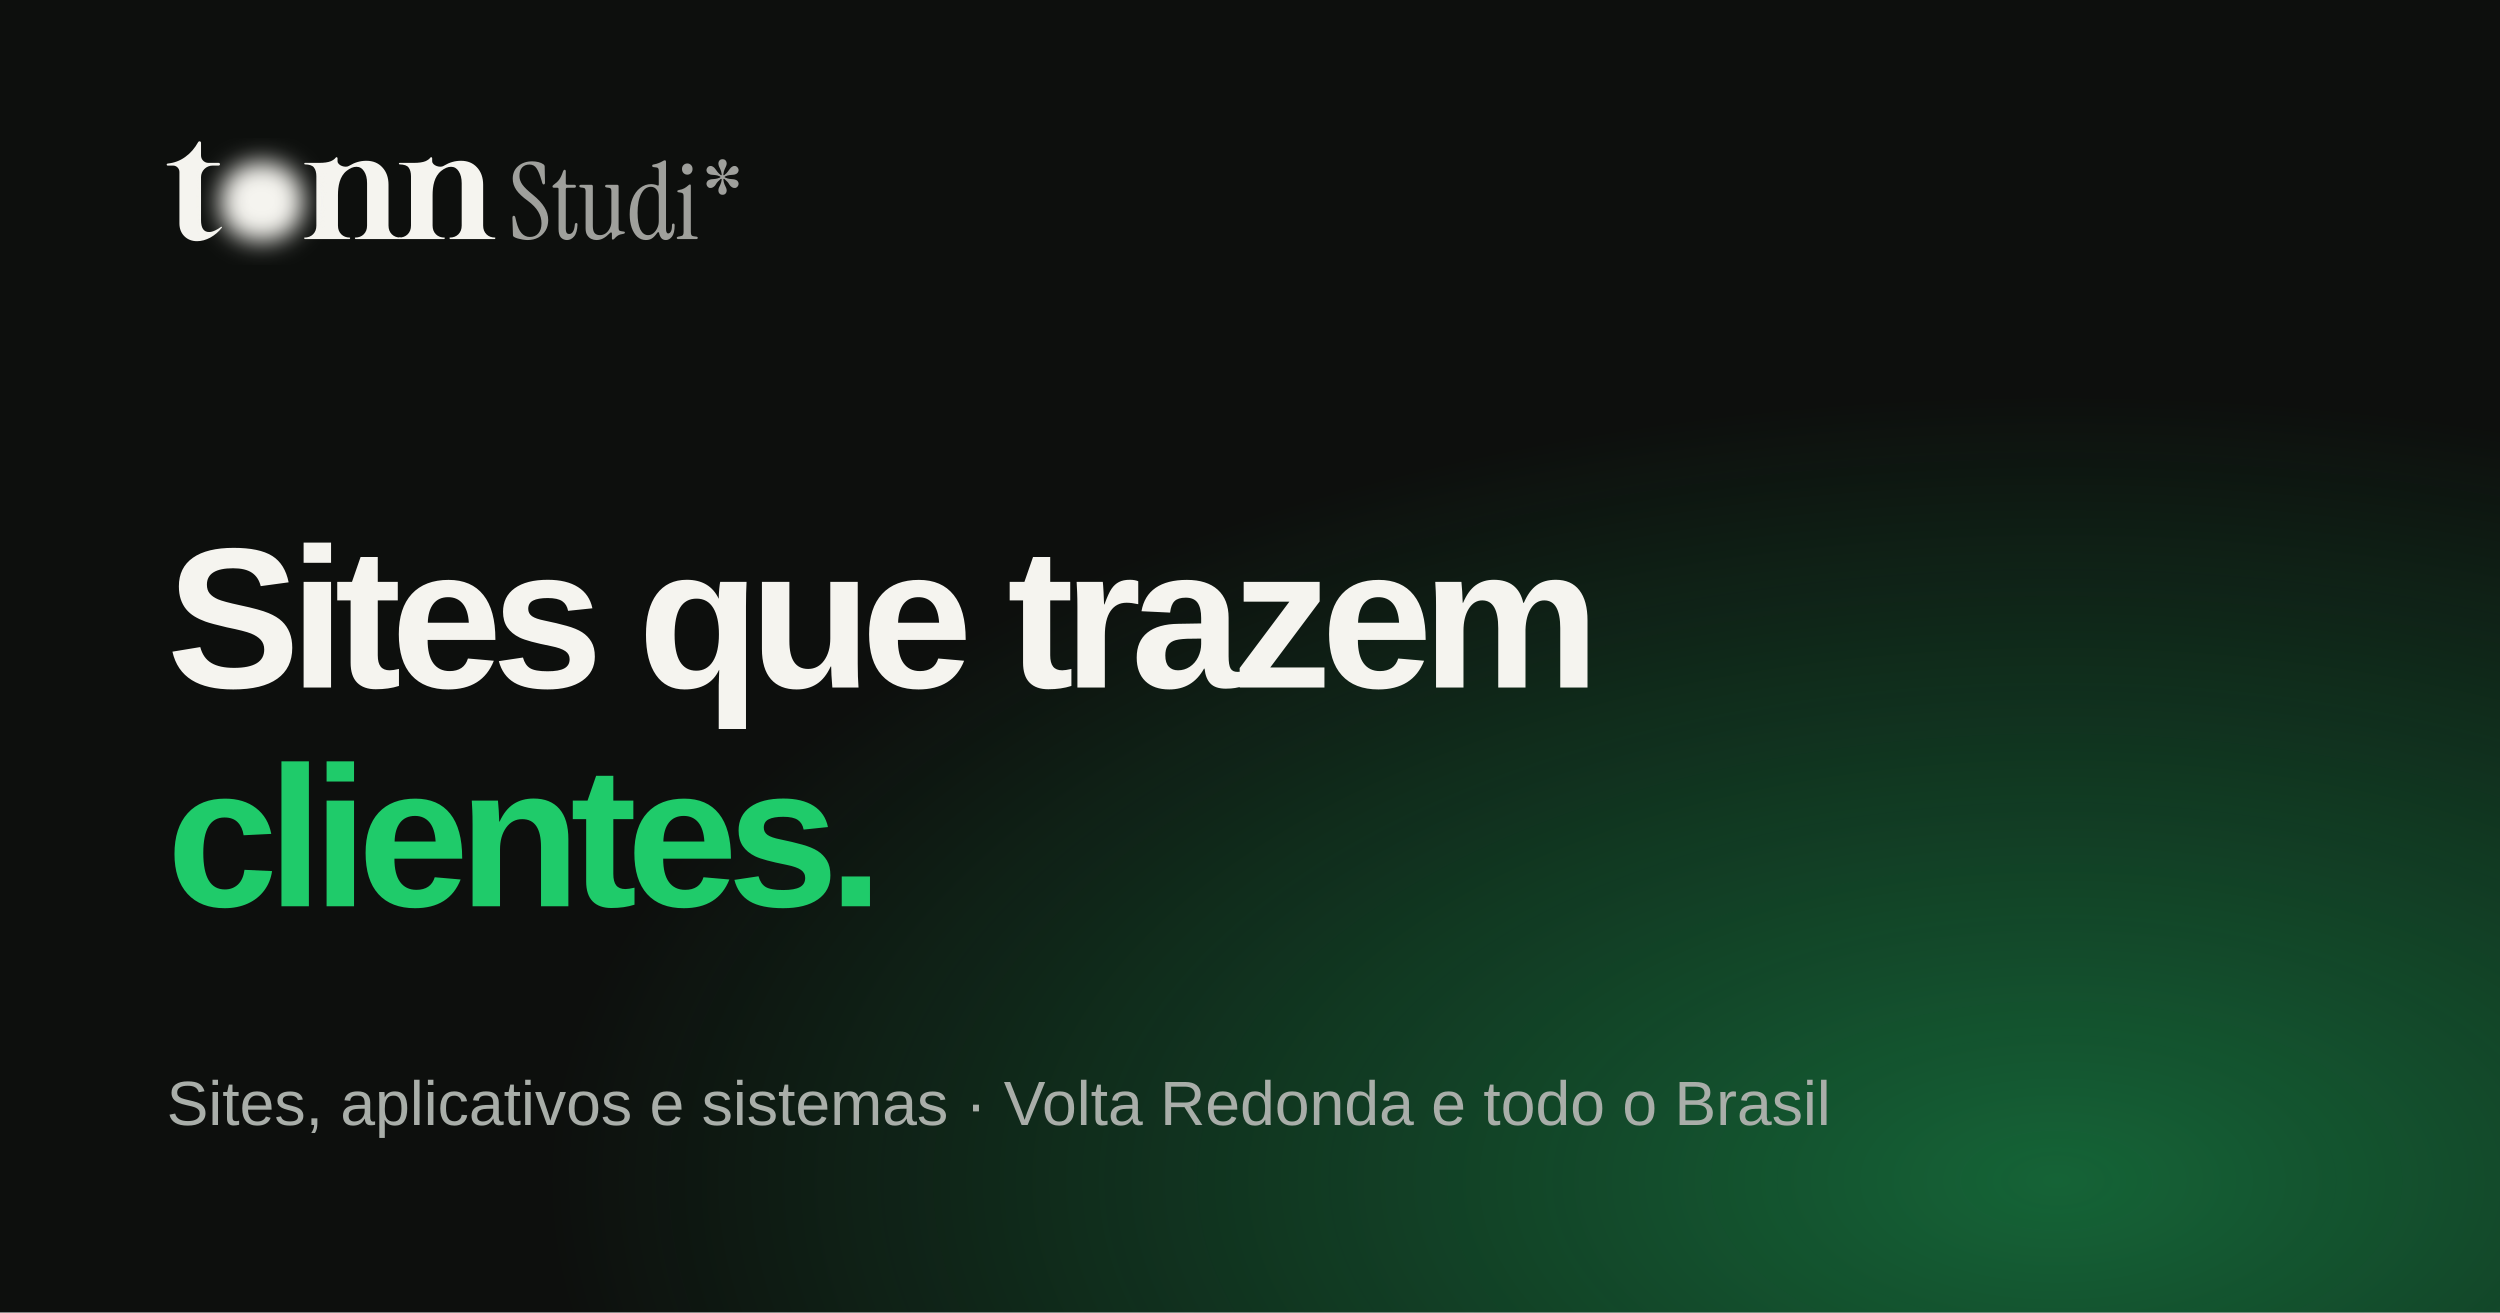
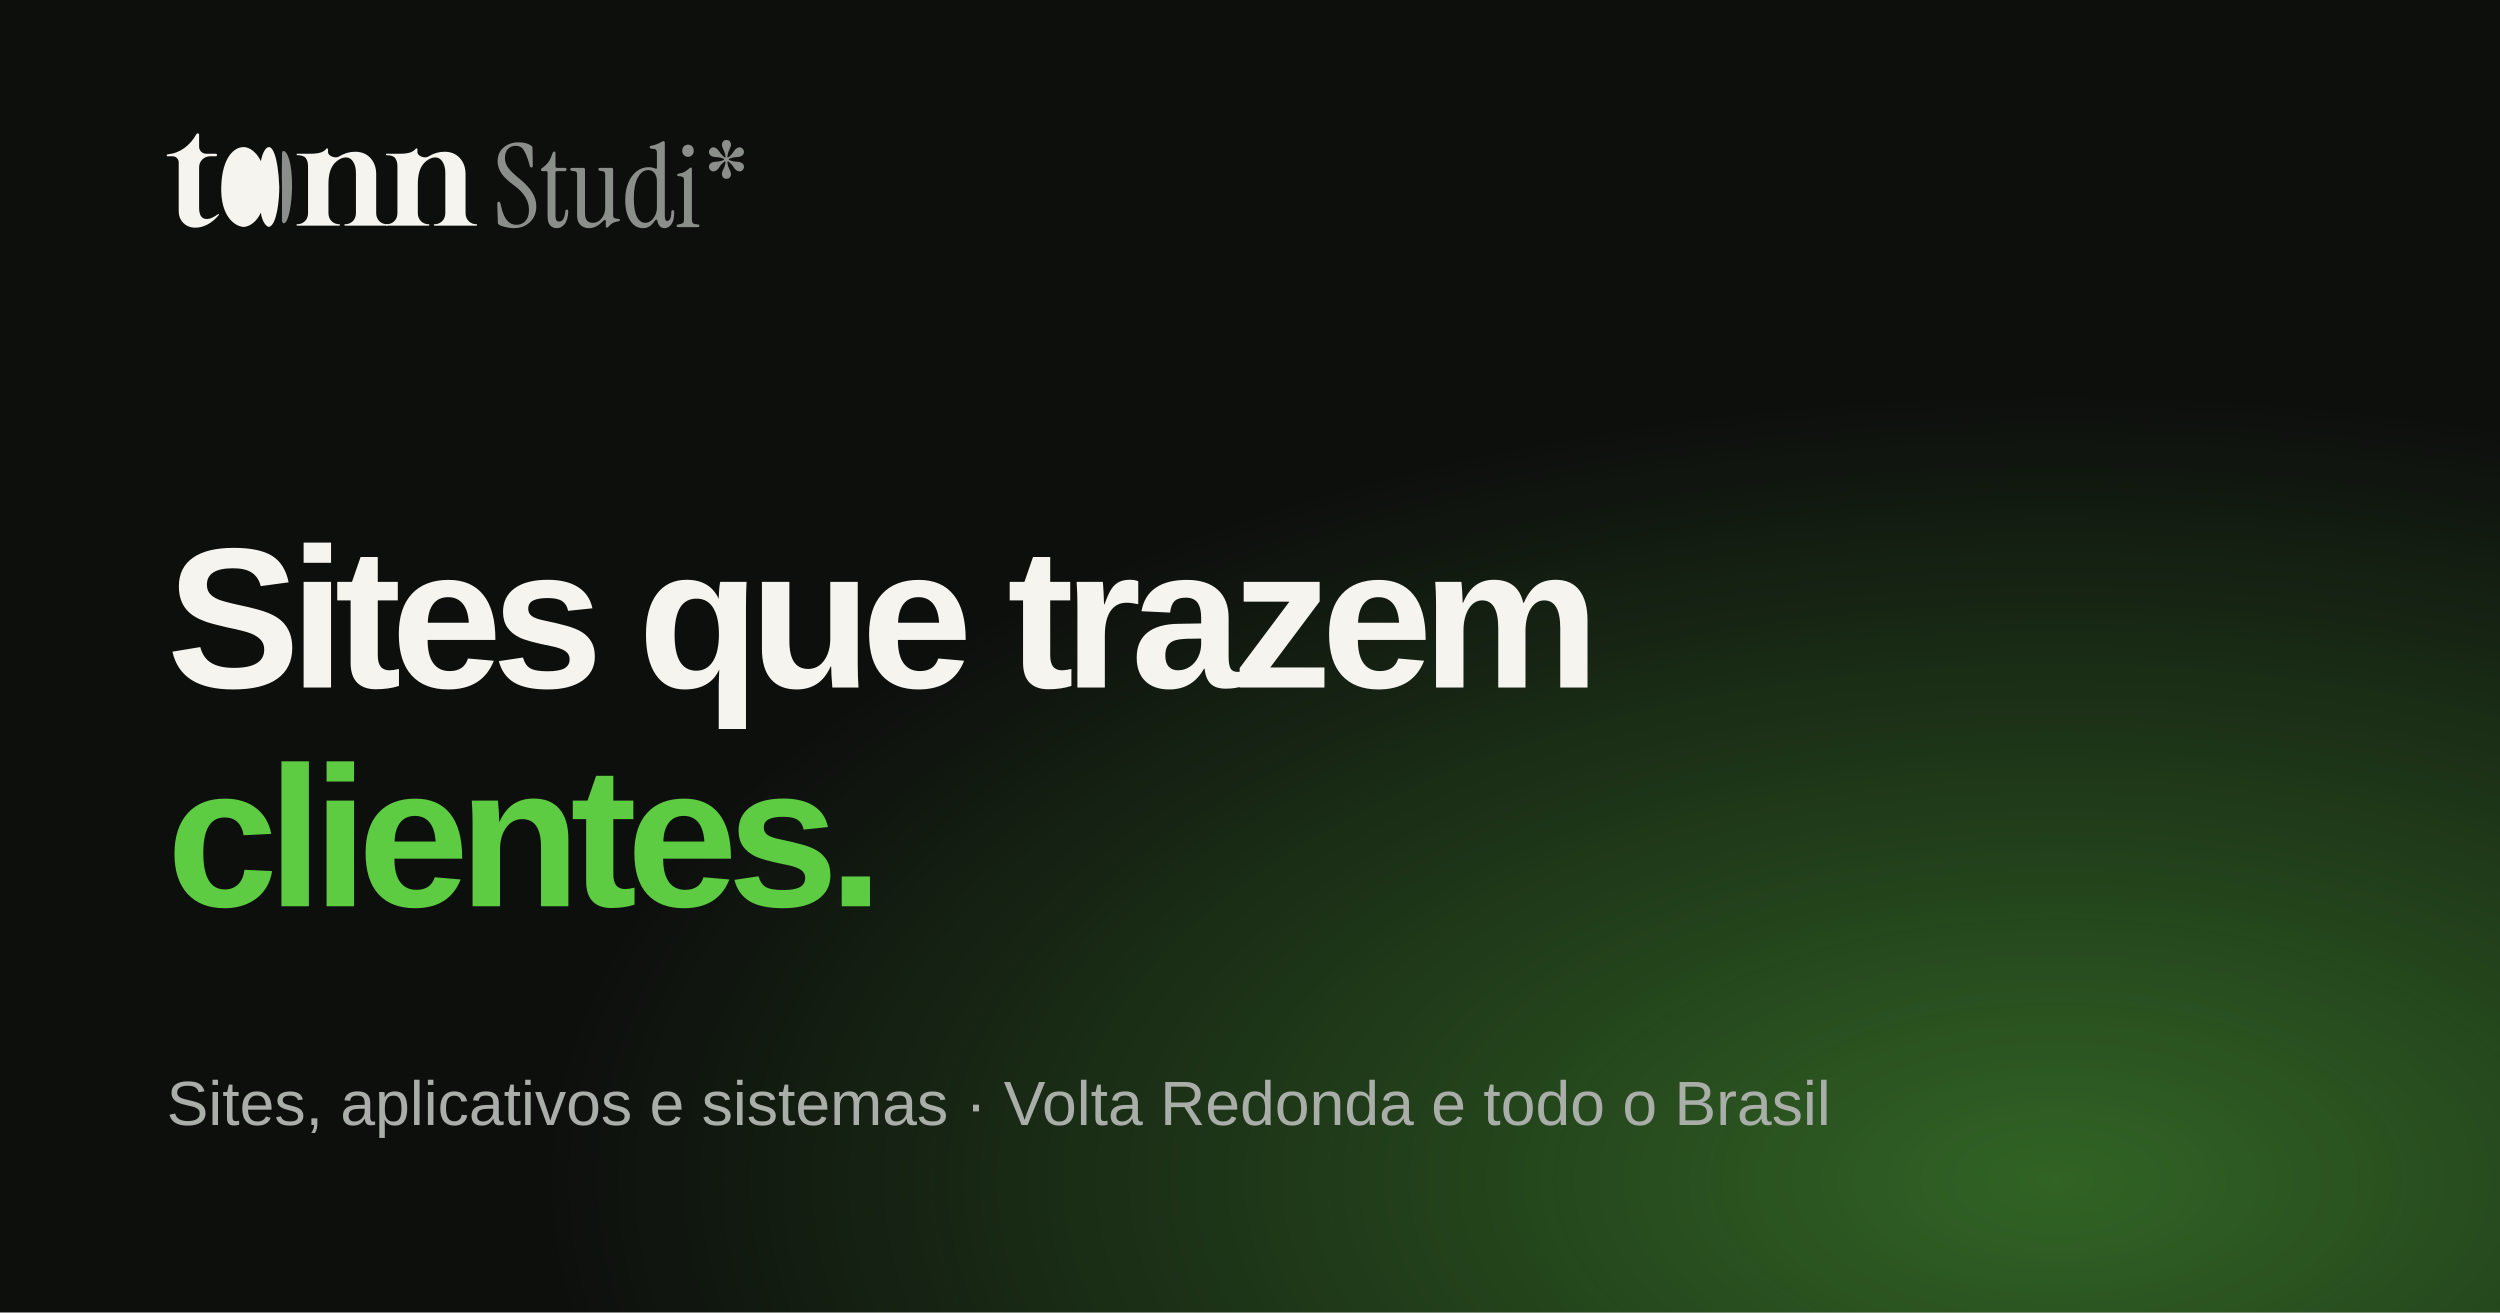
<svg xmlns="http://www.w3.org/2000/svg" width="1200" height="630" viewBox="0 0 1200 630">
  <defs>
    <radialGradient id="g" cx="0.82" cy="0.9" r="0.6">
-       <stop offset="0" stop-color="#1fcb6a" stop-opacity=".45" />
-       <stop offset="1" stop-color="#1fcb6a" stop-opacity="0" />
+       <stop offset="0" stop-color="#5ecc42" stop-opacity=".45" />
+       <stop offset="1" stop-color="#5ecc42" stop-opacity="0" />
    </radialGradient>
  </defs>
  <rect width="1200" height="630" fill="#0d0f0d" />
  <rect width="1200" height="630" fill="url(#g)" />
-   <g transform="translate(80 64) scale(0.36)">
-     <path d="M184.4 141C183.848 141 183.4 140.552 183.4 140V139.2C183.4 139.09 183.489 139 183.6 139C188.4 139 192.267 137.533 195.2 134.6C198.133 131.667 199.6 127.8 199.6 123V57.4C199.6 52.333 198.533 48.4 196.4 45.6C194.502 42.943 190.502 41.546 184.401 41.411C183.849 41.399 183.4 40.952 183.4 40.4C183.4 39.848 183.848 39.4 184.4 39.4H203.2C210 39.4 215.2 38.667 218.8 37.2C221.82 35.871 224.019 34.269 225.398 32.393C225.661 32.033 226.071 31.8 226.516 31.8C227.227 31.8 227.804 32.373 227.809 33.084L227.838 37.185C227.879 42.888 238.313 46.424 243.148 43.401C243.364 43.266 243.581 43.132 243.8 43C250.867 38.733 258.333 36.6 266.2 36.6C275.133 36.6 282.267 39.533 287.6 45.4C293.067 51.267 295.8 59 295.8 68.6V123C295.8 127.8 297.267 131.667 300.2 134.6C303.133 137.533 307 139 311.8 139C311.91 139 312 139.09 312 139.2V140C312 140.552 311.552 141 311 141H252C251.448 141 251 140.552 251 140V139.2C251 139.09 251.089 139 251.2 139C256 139 259.867 137.533 262.8 134.6C265.733 131.667 267.2 127.8 267.2 123V66.6C267.2 59.933 265.867 54.6 263.2 50.6C260.667 46.6 257.267 44.6 253 44.6C248.867 44.6 244.533 46.4 240 50C230.522 57.467 228.4 70.532 228.4 82.598V123C228.4 127.8 229.867 131.667 232.8 134.6C235.733 137.533 239.6 139 244.4 139C244.51 139 244.6 139.09 244.6 139.2V140C244.6 140.552 244.152 141 243.6 141H184.4Z" fill="#f5f4ef" />
-     <path d="M310.572 141C310.019 141 309.572 140.552 309.572 140V139.2C309.572 139.09 309.661 139 309.772 139C314.572 139 318.438 137.533 321.372 134.6C324.305 131.667 325.772 127.8 325.772 123V57.4C325.772 52.333 324.705 48.4 322.572 45.6C320.674 42.943 316.674 41.546 310.573 41.411C310.021 41.399 309.572 40.952 309.572 40.4C309.572 39.848 310.019 39.4 310.572 39.4H329.372C336.172 39.4 341.372 38.667 344.972 37.2C347.992 35.871 350.191 34.269 351.569 32.393C351.833 32.033 352.243 31.8 352.688 31.8C353.399 31.8 353.976 32.373 353.981 33.084L354.01 37.185C354.051 42.888 364.485 46.424 369.32 43.401C369.535 43.266 369.753 43.132 369.972 43C377.038 38.733 384.505 36.6 392.372 36.6C401.305 36.6 408.438 39.533 413.772 45.4C419.238 51.267 421.972 59 421.972 68.6V123C421.972 127.8 423.438 131.667 426.372 134.6C429.305 137.533 433.172 139 437.972 139C438.082 139 438.172 139.09 438.172 139.2V140C438.172 140.552 437.724 141 437.172 141H378.172C377.619 141 377.172 140.552 377.172 140V139.2C377.172 139.09 377.261 139 377.372 139C382.172 139 386.038 137.533 388.972 134.6C391.905 131.667 393.372 127.8 393.372 123V66.6C393.372 59.933 392.038 54.6 389.372 50.6C386.838 46.6 383.438 44.6 379.172 44.6C375.038 44.6 370.705 46.4 366.172 50C356.694 57.467 354.572 70.532 354.572 82.598V123C354.572 127.8 356.038 131.667 358.972 134.6C361.905 137.533 365.772 139 370.572 139C370.682 139 370.772 139.09 370.772 139.2V140C370.772 140.552 370.324 141 369.772 141H310.572Z" fill="#f5f4ef" />
-     <path d="M40.6 143.8C33.667 143.8 28 141.6 23.6 137.2C19.2 132.8 17 127.067 17 120V51.5C17 46.806 13.194 43 8.5 43H1.347C0.603 43 0 42.397 0 41.653C0 40.947 0.546 40.362 1.249 40.295C9.944 39.462 17.727 36.563 24.6 31.6C31.637 26.61 37.446 19.963 42.028 11.658C42.385 11.01 43.062 10.6 43.802 10.6C44.906 10.6 45.8 11.495 45.8 12.598V29.546C45.8 34.988 50.212 39.4 55.654 39.4H69.341C70.713 39.4 71.581 40.874 70.914 42.074C70.597 42.646 69.995 43 69.341 43H61.287C52.734 43 45.8 49.934 45.8 58.487V115.6C45.8 126.267 49.4 131.6 56.6 131.6C59 131.6 61.733 130.867 64.8 129.4C67.498 128.164 70.053 126.595 72.467 124.695C73 124.276 73.8 124.647 73.8 125.326C73.8 125.503 73.74 125.676 73.63 125.816C69.266 131.315 64.123 135.71 58.2 139C52.2 142.2 46.333 143.8 40.6 143.8Z" fill="#f5f4ef" />
-     <g filter="url(#ogblur)">
-       <path d="M126.802 144C115.668 144 105.892 141.825 97.473 137.474C89.191 133.123 82.741 126.993 78.125 119.082C73.508 111.172 71.2 101.811 71.2 91C71.2 80.189 73.508 70.828 78.125 62.918C82.741 55.008 89.191 48.877 97.473 44.526C105.892 40.175 115.668 38 126.802 38C137.936 38 147.644 40.175 155.927 44.526C164.209 48.877 170.659 55.008 175.275 62.918C179.892 70.828 182.2 80.189 182.2 91C182.2 101.811 179.892 111.172 175.275 119.082C170.659 126.993 164.209 133.123 155.927 137.474C147.644 141.825 137.936 144 126.802 144ZM126.598 141.429C131.35 141.429 135.424 139.122 138.818 134.507C142.213 129.893 144.86 123.762 146.761 116.116C148.662 108.337 149.613 99.899 149.613 90.802C149.613 80.914 148.594 72.213 146.558 64.698C144.657 57.051 141.941 51.118 138.411 46.899C135.016 42.548 131.147 40.373 126.802 40.373C122.185 40.373 118.112 42.68 114.582 47.295C111.187 51.909 108.539 58.04 106.638 65.687C104.738 73.333 103.787 81.705 103.787 90.802C103.787 100.822 104.805 109.655 106.842 117.302C108.879 124.949 111.594 130.882 114.989 135.101C118.519 139.32 122.389 141.429 126.598 141.429Z" fill="#f5f4ef" />
-       <path d="M163.626 90.585C163.626 118.556 147.502 141.231 127.611 141.231C107.721 141.231 91.597 118.556 91.597 90.585C91.597 62.614 107.721 39.939 127.611 39.939C147.502 39.939 163.626 62.614 163.626 90.585Z" fill="#f5f4ef" />
-     </g>
-     <path d="M481.3 142.278C479.407 142.278 477.277 142.089 474.91 141.71C472.638 141.331 470.461 140.858 468.378 140.29C466.39 139.722 464.828 139.107 463.692 138.444C463.029 138.065 462.509 137.687 462.13 137.308C461.846 136.835 461.704 136.077 461.704 135.036L460.994 112.742C460.994 110.849 461.609 109.902 462.84 109.902C463.881 109.902 464.591 110.754 464.97 112.458L466.248 117.854C469.467 131.391 475.478 138.16 484.282 138.16C489.015 138.16 492.755 136.598 495.5 133.474C498.34 130.255 499.76 125.759 499.76 119.984C499.76 114.399 498.293 109.192 495.358 104.364C492.518 99.536 487.927 94.755 481.584 90.022C474.579 85.005 469.467 80.177 466.248 75.538C463.029 70.805 461.42 65.787 461.42 60.486C461.42 53.481 463.834 47.895 468.662 43.73C473.585 39.47 479.833 37.34 487.406 37.34C490.246 37.34 492.991 37.671 495.642 38.334C498.293 38.997 500.47 39.943 502.174 41.174C502.742 41.553 503.168 41.979 503.452 42.452C503.831 42.925 504.02 43.541 504.02 44.298L504.446 65.74C504.446 67.349 503.831 68.154 502.6 68.154C501.748 68.154 501.133 67.491 500.754 66.166L499.76 62.616C497.677 55.327 495.5 50.025 493.228 46.712C491.051 43.304 487.879 41.6 483.714 41.6C479.643 41.6 476.377 42.925 473.916 45.576C471.549 48.227 470.366 51.966 470.366 56.794C470.366 60.865 471.691 64.746 474.342 68.438C476.993 72.13 481.631 76.627 488.258 81.928C495.358 87.703 500.517 93.288 503.736 98.684C507.049 103.985 508.706 109.665 508.706 115.724C508.706 121.025 507.523 125.664 505.156 129.64C502.789 133.616 499.523 136.74 495.358 139.012C491.287 141.189 486.601 142.278 481.3 142.278ZM533.872 142.278C530.559 142.278 527.813 141.142 525.636 138.87C523.553 136.503 522.512 132.669 522.512 127.368V74.26C522.512 73.124 521.944 72.556 520.808 72.556H516.69C515.175 72.556 514.418 71.988 514.418 70.852C514.418 70.095 514.844 69.432 515.696 68.864C518.82 66.687 521.329 64.367 523.222 61.906C525.115 59.35 526.772 55.895 528.192 51.54C528.855 49.552 529.659 48.558 530.606 48.558C531.647 48.558 532.168 49.315 532.168 50.83V66.592C532.168 67.917 532.831 68.58 534.156 68.58H543.386C544.901 68.58 545.658 69.243 545.658 70.568C545.658 71.893 544.901 72.556 543.386 72.556H534.156C532.831 72.556 532.168 73.219 532.168 74.544V127.51C532.168 129.593 532.499 131.249 533.162 132.48C533.825 133.616 535.055 134.184 536.854 134.184C538.842 134.184 540.451 133.19 541.682 131.202C543.007 129.214 543.859 125.995 544.238 121.546C544.427 120.221 545.043 119.558 546.084 119.558C547.22 119.558 547.788 120.268 547.788 121.688C547.504 128.977 545.989 134.231 543.244 137.45C540.593 140.669 537.469 142.278 533.872 142.278ZM572.919 142.278C570.552 142.278 568.28 141.757 566.103 140.716C563.925 139.675 562.127 138.018 560.707 135.746C559.287 133.474 558.577 130.445 558.577 126.658V77.242C558.577 75.538 558.293 74.355 557.725 73.692C557.251 73.029 556.352 72.651 555.027 72.556L552.613 72.272C551.003 72.083 550.199 71.467 550.199 70.426C550.199 69.195 551.098 68.58 552.897 68.58H566.103C567.523 68.58 568.233 69.29 568.233 70.71V123.676C568.233 128.031 569.037 131.155 570.647 133.048C572.351 134.847 574.67 135.746 577.605 135.746C580.539 135.746 583.143 134.941 585.415 133.332C587.687 131.628 589.485 129.403 590.811 126.658C592.231 123.818 592.941 120.741 592.941 117.428V77.242C592.941 75.538 592.657 74.355 592.089 73.692C591.615 73.029 590.716 72.651 589.391 72.556L586.977 72.272C585.367 72.083 584.563 71.467 584.563 70.426C584.563 69.195 585.462 68.58 587.261 68.58H600.467C601.887 68.58 602.597 69.29 602.597 70.71V125.806C602.597 127.51 602.833 128.693 603.307 129.356C603.875 129.924 604.821 130.303 606.147 130.492L609.129 130.918C610.359 131.013 610.975 131.486 610.975 132.338C610.975 133.19 610.217 133.758 608.703 134.042C605.768 134.421 603.401 135.178 601.603 136.314C599.899 137.45 598.384 138.823 597.059 140.432C596.207 141.284 595.497 141.71 594.929 141.71C594.077 141.71 593.651 141.142 593.651 140.006V133.474C593.651 132.717 593.367 132.291 592.799 132.196C592.325 132.007 591.805 132.196 591.237 132.764C587.734 136.267 584.61 138.728 581.865 140.148C579.214 141.568 576.232 142.278 572.919 142.278ZM638.821 142.278C634.656 142.278 630.916 140.858 627.603 138.018C624.384 135.083 621.876 131.06 620.077 125.948C618.278 120.741 617.379 114.73 617.379 107.914C617.379 99.962 618.61 93.004 621.071 87.04C623.532 80.981 626.94 76.248 631.295 72.84C635.65 69.432 640.572 67.728 646.063 67.728C647.388 67.728 648.714 67.87 650.039 68.154C651.364 68.343 652.642 68.722 653.873 69.29C655.388 70.047 656.145 69.716 656.145 68.296V50.12C656.145 48.416 655.861 47.233 655.293 46.57C654.82 45.907 653.92 45.529 652.595 45.434L648.903 45.008C647.862 44.819 647.341 44.251 647.341 43.304C647.341 42.357 647.862 41.789 648.903 41.6C651.932 41.032 654.346 40.369 656.145 39.612C658.038 38.855 659.6 38.097 660.831 37.34C662.346 36.393 663.482 35.92 664.239 35.92C665.28 35.92 665.801 36.677 665.801 38.192V127.51C665.801 131.486 666.795 133.474 668.783 133.474C670.014 133.474 671.15 132.669 672.191 131.06C673.232 129.356 673.753 126.516 673.753 122.54C673.753 121.025 674.368 120.268 675.599 120.268C676.735 120.268 677.303 121.073 677.303 122.682C677.303 129.593 676.12 134.61 673.753 137.734C671.386 140.763 668.688 142.278 665.659 142.278C662.914 142.278 660.831 141.379 659.411 139.58C657.991 137.687 657.044 135.462 656.571 132.906C656.476 132.149 656.145 131.77 655.577 131.77C655.009 131.675 654.488 132.007 654.015 132.764C651.364 136.456 648.95 138.965 646.773 140.29C644.596 141.615 641.945 142.278 638.821 142.278ZM641.945 135.746C644.406 135.746 646.678 134.941 648.761 133.332C650.938 131.628 652.69 129.356 654.015 126.516C655.435 123.676 656.145 120.505 656.145 117.002V85.052C656.145 80.792 655.151 77.431 653.163 74.97C651.27 72.509 648.761 71.278 645.637 71.278C640.336 71.278 636.028 74.402 632.715 80.65C629.496 86.803 627.887 95.229 627.887 105.926C627.887 115.677 629.118 123.108 631.579 128.22C634.135 133.237 637.59 135.746 641.945 135.746ZM694.206 55.09C692.218 55.09 690.514 54.38 689.094 52.96C687.768 51.54 687.106 49.741 687.106 47.564C687.106 45.387 687.768 43.635 689.094 42.31C690.514 40.89 692.218 40.18 694.206 40.18C696.194 40.18 697.85 40.89 699.176 42.31C700.501 43.635 701.164 45.387 701.164 47.564C701.164 49.741 700.501 51.54 699.176 52.96C697.85 54.38 696.194 55.09 694.206 55.09ZM682.278 141C680.858 141 680.148 140.479 680.148 139.438C680.148 138.586 680.763 138.018 681.994 137.734L683.698 137.45C686.064 137.071 687.579 136.503 688.242 135.746C688.904 134.894 689.236 133.474 689.236 131.486V83.774C689.236 82.07 688.952 80.934 688.384 80.366C687.91 79.703 687.011 79.277 685.686 79.088L682.704 78.662C681.473 78.567 680.858 78.047 680.858 77.1C680.858 76.343 681.615 75.822 683.13 75.538C686.064 75.065 688.431 74.307 690.23 73.266C692.028 72.225 693.78 70.947 695.484 69.432C696.336 68.58 697.046 68.154 697.614 68.154C698.466 68.154 698.892 68.722 698.892 69.858V131.486C698.892 133.474 699.176 134.894 699.744 135.746C700.312 136.598 701.4 137.119 703.01 137.308L706.56 137.734C707.601 137.923 708.122 138.444 708.122 139.296C708.122 140.432 707.412 141 705.992 141H682.278ZM741.159 81.928C739.36 81.928 737.987 81.36 737.041 80.224C736.094 79.088 735.621 77.81 735.621 76.39C735.621 74.875 735.905 73.503 736.473 72.272C737.135 70.947 737.798 69.479 738.461 67.87C739.218 66.166 739.739 64.131 740.023 61.764C740.117 61.196 739.975 60.865 739.597 60.77C739.313 60.581 738.934 60.675 738.461 61.054C735.621 63.421 733.633 65.598 732.497 67.586C731.455 69.574 729.988 71.089 728.095 72.13C726.864 72.793 725.539 73.029 724.119 72.84C722.699 72.556 721.515 71.657 720.569 70.142C719.717 68.533 719.527 67.018 720.001 65.598C720.474 64.178 721.326 63.137 722.557 62.474C723.882 61.717 725.255 61.291 726.675 61.196C728.189 61.101 729.799 60.959 731.503 60.77C733.301 60.581 735.289 60.013 737.467 59.066C738.035 58.877 738.319 58.593 738.319 58.214C738.319 57.835 738.035 57.551 737.467 57.362C735.289 56.321 733.301 55.753 731.503 55.658C729.799 55.469 728.189 55.327 726.675 55.232C725.255 55.137 723.882 54.711 722.557 53.954C721.326 53.197 720.474 52.108 720.001 50.688C719.527 49.268 719.717 47.801 720.569 46.286C721.515 44.771 722.699 43.872 724.119 43.588C725.539 43.304 726.864 43.541 728.095 44.298C729.42 45.055 730.509 46.049 731.361 47.28C732.213 48.416 733.159 49.694 734.201 51.114C735.242 52.534 736.709 54.001 738.603 55.516C739.076 55.895 739.455 55.989 739.739 55.8C740.023 55.611 740.117 55.232 740.023 54.664C739.739 52.203 739.218 50.167 738.461 48.558C737.798 46.949 737.135 45.481 736.473 44.156C735.905 42.831 735.621 41.458 735.621 40.038C735.621 38.618 736.094 37.34 737.041 36.204C737.987 35.068 739.36 34.5 741.159 34.5C742.957 34.5 744.33 35.068 745.277 36.204C746.223 37.34 746.697 38.618 746.697 40.038C746.697 41.458 746.365 42.831 745.703 44.156C745.135 45.481 744.472 46.949 743.715 48.558C743.052 50.167 742.579 52.203 742.295 54.664C742.2 55.232 742.295 55.611 742.579 55.8C742.957 55.989 743.336 55.895 743.715 55.516C745.703 54.001 747.17 52.534 748.117 51.114C749.158 49.694 750.105 48.416 750.957 47.28C751.809 46.049 752.897 45.055 754.223 44.298C755.453 43.541 756.779 43.304 758.199 43.588C759.619 43.872 760.802 44.771 761.749 46.286C762.601 47.801 762.79 49.268 762.317 50.688C761.843 52.108 760.991 53.197 759.761 53.954C758.435 54.711 757.015 55.137 755.501 55.232C754.081 55.327 752.471 55.469 750.673 55.658C748.969 55.753 747.028 56.321 744.851 57.362C744.283 57.551 743.999 57.835 743.999 58.214C743.999 58.593 744.283 58.877 744.851 59.066C747.028 60.013 748.969 60.581 750.673 60.77C752.471 60.959 754.081 61.101 755.501 61.196C757.015 61.291 758.435 61.717 759.761 62.474C760.991 63.137 761.843 64.178 762.317 65.598C762.79 67.018 762.601 68.533 761.749 70.142C760.802 71.657 759.619 72.556 758.199 72.84C756.779 73.029 755.453 72.793 754.223 72.13C752.424 71.089 750.957 69.574 749.821 67.586C748.685 65.598 746.697 63.421 743.857 61.054C743.478 60.675 743.099 60.581 742.721 60.77C742.342 60.865 742.2 61.196 742.295 61.764C742.579 64.131 743.052 66.166 743.715 67.87C744.472 69.479 745.135 70.947 745.703 72.272C746.365 73.503 746.697 74.875 746.697 76.39C746.697 77.81 746.223 79.088 745.277 80.224C744.33 81.36 742.957 81.928 741.159 81.928Z" fill="#f5f4ef" fill-opacity="0.63" />
-     <defs>
-       <filter id="ogblur" x="40.4" y="7.2" width="172.6" height="167.6" filterUnits="userSpaceOnUse" color-interpolation-filters="sRGB">
-         <feFlood flood-opacity="0" result="BackgroundImageFix" />
-         <feBlend mode="normal" in="SourceGraphic" in2="BackgroundImageFix" result="shape" />
-         <feGaussianBlur stdDeviation="15.4" result="effect1_foregroundBlur_30_116" />
-       </filter>
-     </defs>
+   <g transform="translate(80 64) scale(0.34)">
+     <path d="M184.4 130.4C183.848 130.4 183.4 129.952 183.4 129.4V128.6C183.4 128.49 183.489 128.4 183.6 128.4C188.4 128.4 192.267 126.933 195.2 124C198.133 121.067 199.6 117.2 199.6 112.4V46.8C199.6 41.733 198.533 37.8 196.4 35C194.502 32.343 190.502 30.946 184.401 30.811C183.849 30.799 183.4 30.352 183.4 29.8C183.4 29.248 183.848 28.8 184.4 28.8H203.2C210 28.8 215.2 28.067 218.8 26.6C221.82 25.271 224.019 23.669 225.398 21.793C225.661 21.433 226.071 21.2 226.516 21.2C227.227 21.2 227.804 21.773 227.809 22.483L227.838 26.585C227.879 32.288 238.313 35.824 243.148 32.801C243.364 32.666 243.581 32.532 243.8 32.4C250.867 28.133 258.333 26 266.2 26C275.133 26 282.267 28.933 287.6 34.8C293.067 40.667 295.8 48.4 295.8 58V112.4C295.8 117.2 297.267 121.067 300.2 124C303.133 126.933 307 128.4 311.8 128.4C311.91 128.4 312 128.49 312 128.6V129.4C312 129.952 311.552 130.4 311 130.4H252C251.448 130.4 251 129.952 251 129.4V128.6C251 128.49 251.089 128.4 251.2 128.4C256 128.4 259.867 126.933 262.8 124C265.733 121.067 267.2 117.2 267.2 112.4V56C267.2 49.333 265.867 44 263.2 40C260.667 36 257.267 34 253 34C248.867 34 244.533 35.8 240 39.4C230.522 46.867 228.4 59.932 228.4 71.998V112.4C228.4 117.2 229.867 121.067 232.8 124C235.733 126.933 239.6 128.4 244.4 128.4C244.51 128.4 244.6 128.49 244.6 128.6V129.4C244.6 129.952 244.152 130.4 243.6 130.4H184.4Z" fill="#f5f4ef" />
+     <path d="M310.572 130.4C310.019 130.4 309.572 129.952 309.572 129.4V128.6C309.572 128.49 309.661 128.4 309.772 128.4C314.572 128.4 318.438 126.933 321.372 124C324.305 121.067 325.772 117.2 325.772 112.4V46.8C325.772 41.733 324.705 37.8 322.572 35C320.674 32.343 316.674 30.946 310.573 30.811C310.021 30.799 309.572 30.352 309.572 29.8C309.572 29.248 310.019 28.8 310.572 28.8H329.372C336.172 28.8 341.372 28.067 344.972 26.6C347.992 25.271 350.191 23.669 351.569 21.793C351.833 21.433 352.243 21.2 352.688 21.2C353.399 21.2 353.976 21.773 353.981 22.483L354.01 26.585C354.051 32.288 364.485 35.824 369.32 32.801C369.535 32.666 369.753 32.532 369.972 32.4C377.038 28.133 384.505 26 392.372 26C401.305 26 408.438 28.933 413.772 34.8C419.238 40.667 421.972 48.4 421.972 58V112.4C421.972 117.2 423.438 121.067 426.372 124C429.305 126.933 433.172 128.4 437.972 128.4C438.082 128.4 438.172 128.49 438.172 128.6V129.4C438.172 129.952 437.724 130.4 437.172 130.4H378.172C377.619 130.4 377.172 129.952 377.172 129.4V128.6C377.172 128.49 377.261 128.4 377.372 128.4C382.172 128.4 386.038 126.933 388.972 124C391.905 121.067 393.372 117.2 393.372 112.4V56C393.372 49.333 392.038 44 389.372 40C386.838 36 383.438 34 379.172 34C375.038 34 370.705 35.8 366.172 39.4C356.694 46.867 354.572 59.932 354.572 71.998V112.4C354.572 117.2 356.038 121.067 358.972 124C361.905 126.933 365.772 128.4 370.572 128.4C370.682 128.4 370.772 128.49 370.772 128.6V129.4C370.772 129.952 370.324 130.4 369.772 130.4H310.572Z" fill="#f5f4ef" />
+     <path d="M40.6 133.2C33.667 133.2 28 131 23.6 126.6C19.2 122.2 17 116.467 17 109.4V40.9C17 36.206 13.194 32.4 8.5 32.4H1.347C0.603 32.4 0 31.797 0 31.053C0 30.347 0.546 29.762 1.249 29.695C9.944 28.862 17.727 25.963 24.6 21C31.637 16.01 37.446 9.363 42.028 1.058C42.385 0.41 43.062 0 43.802 0C44.906 0 45.8 0.895 45.8 1.998V18.946C45.8 24.388 50.212 28.8 55.654 28.8H69.341C70.713 28.8 71.581 30.274 70.914 31.474C70.597 32.046 69.995 32.4 69.341 32.4H61.287C52.734 32.4 45.8 39.334 45.8 47.887V105C45.8 115.667 49.4 121 56.6 121C59 121 61.733 120.267 64.8 118.8C67.498 117.564 70.053 115.995 72.467 114.095C73 113.676 73.8 114.047 73.8 114.726C73.8 114.903 73.74 115.076 73.63 115.216C69.266 120.715 64.123 125.11 58.2 128.4C52.2 131.6 46.333 133.2 40.6 133.2Z" fill="#f5f4ef" />
+     <path d="M490.176 133.876C487.989 133.876 485.529 133.657 482.796 133.22C480.172 132.783 477.657 132.236 475.252 131.58C472.956 130.924 471.152 130.213 469.84 129.448C469.075 129.011 468.473 128.573 468.036 128.136C467.708 127.589 467.544 126.715 467.544 125.512L466.724 99.764C466.724 97.577 467.435 96.484 468.856 96.484C470.059 96.484 470.879 97.468 471.316 99.436L472.792 105.668C476.509 121.303 483.452 129.12 493.62 129.12C499.087 129.12 503.405 127.316 506.576 123.708C509.856 119.991 511.496 114.797 511.496 108.128C511.496 101.677 509.801 95.664 506.412 90.088C503.132 84.512 497.829 78.991 490.504 73.524C482.413 67.729 476.509 62.153 472.792 56.796C469.075 51.329 467.216 45.535 467.216 39.412C467.216 31.321 470.004 24.871 475.58 20.06C481.265 15.14 488.481 12.68 497.228 12.68C500.508 12.68 503.679 13.063 506.74 13.828C509.801 14.593 512.316 15.687 514.284 17.108C514.94 17.545 515.432 18.037 515.76 18.584C516.197 19.131 516.416 19.841 516.416 20.716L516.908 45.48C516.908 47.339 516.197 48.268 514.776 48.268C513.792 48.268 513.081 47.503 512.644 45.972L511.496 41.872C509.091 33.453 506.576 27.331 503.952 23.504C501.437 19.568 497.775 17.6 492.964 17.6C488.263 17.6 484.491 19.131 481.648 22.192C478.915 25.253 477.548 29.572 477.548 35.148C477.548 39.849 479.079 44.332 482.14 48.596C485.201 52.86 490.559 58.053 498.212 64.176C506.412 70.845 512.371 77.296 516.088 83.528C519.915 89.651 521.828 96.211 521.828 103.208C521.828 109.331 520.461 114.688 517.728 119.28C514.995 123.872 511.223 127.48 506.412 130.104C501.711 132.619 496.299 133.876 490.176 133.876ZM550.893 133.876C547.066 133.876 543.896 132.564 541.381 129.94C538.976 127.207 537.773 122.779 537.773 116.656V55.32C537.773 54.008 537.117 53.352 535.805 53.352H531.049C529.3 53.352 528.425 52.696 528.425 51.384C528.425 50.509 528.917 49.744 529.901 49.088C533.509 46.573 536.406 43.895 538.593 41.052C540.78 38.1 542.693 34.109 544.333 29.08C545.098 26.784 546.028 25.636 547.121 25.636C548.324 25.636 548.925 26.511 548.925 28.26V46.464C548.925 47.995 549.69 48.76 551.221 48.76H561.881C563.63 48.76 564.505 49.525 564.505 51.056C564.505 52.587 563.63 53.352 561.881 53.352H551.221C549.69 53.352 548.925 54.117 548.925 55.648V116.82C548.925 119.225 549.308 121.139 550.073 122.56C550.838 123.872 552.26 124.528 554.337 124.528C556.633 124.528 558.492 123.38 559.913 121.084C561.444 118.788 562.428 115.071 562.865 109.932C563.084 108.401 563.794 107.636 564.997 107.636C566.309 107.636 566.965 108.456 566.965 110.096C566.637 118.515 564.888 124.583 561.717 128.3C558.656 132.017 555.048 133.876 550.893 133.876ZM595.989 133.876C593.256 133.876 590.632 133.275 588.117 132.072C585.603 130.869 583.525 128.956 581.885 126.332C580.245 123.708 579.425 120.209 579.425 115.836V58.764C579.425 56.796 579.097 55.429 578.441 54.664C577.895 53.899 576.856 53.461 575.325 53.352L572.537 53.024C570.679 52.805 569.749 52.095 569.749 50.892C569.749 49.471 570.788 48.76 572.865 48.76H588.117C589.757 48.76 590.577 49.58 590.577 51.22V112.392C590.577 117.421 591.507 121.029 593.365 123.216C595.333 125.293 598.012 126.332 601.401 126.332C604.791 126.332 607.797 125.403 610.421 123.544C613.045 121.576 615.123 119.007 616.653 115.836C618.293 112.556 619.113 109.003 619.113 105.176V58.764C619.113 56.796 618.785 55.429 618.129 54.664C617.583 53.899 616.544 53.461 615.013 53.352L612.225 53.024C610.367 52.805 609.437 52.095 609.437 50.892C609.437 49.471 610.476 48.76 612.553 48.76H627.805C629.445 48.76 630.265 49.58 630.265 51.22V114.852C630.265 116.82 630.539 118.187 631.085 118.952C631.741 119.608 632.835 120.045 634.365 120.264L637.809 120.756C639.231 120.865 639.941 121.412 639.941 122.396C639.941 123.38 639.067 124.036 637.317 124.364C633.928 124.801 631.195 125.676 629.117 126.988C627.149 128.3 625.4 129.885 623.869 131.744C622.885 132.728 622.065 133.22 621.409 133.22C620.425 133.22 619.933 132.564 619.933 131.252V123.708C619.933 122.833 619.605 122.341 618.949 122.232C618.403 122.013 617.801 122.232 617.145 122.888C613.1 126.933 609.492 129.776 606.321 131.416C603.26 133.056 599.816 133.876 595.989 133.876ZM672.102 133.876C667.291 133.876 662.973 132.236 659.146 128.956C655.429 125.567 652.531 120.92 650.454 115.016C648.377 109.003 647.338 102.06 647.338 94.188C647.338 85.004 648.759 76.968 651.602 70.08C654.445 63.083 658.381 57.616 663.41 53.68C668.439 49.744 674.125 47.776 680.466 47.776C681.997 47.776 683.527 47.94 685.058 48.268C686.589 48.487 688.065 48.924 689.486 49.58C691.235 50.455 692.11 50.072 692.11 48.432V27.44C692.11 25.472 691.782 24.105 691.126 23.34C690.579 22.575 689.541 22.137 688.01 22.028L683.746 21.536C682.543 21.317 681.942 20.661 681.942 19.568C681.942 18.475 682.543 17.819 683.746 17.6C687.245 16.944 690.033 16.179 692.11 15.304C694.297 14.429 696.101 13.555 697.522 12.68C699.271 11.587 700.583 11.04 701.458 11.04C702.661 11.04 703.262 11.915 703.262 13.664V116.82C703.262 121.412 704.41 123.708 706.706 123.708C708.127 123.708 709.439 122.779 710.642 120.92C711.845 118.952 712.446 115.672 712.446 111.08C712.446 109.331 713.157 108.456 714.578 108.456C715.89 108.456 716.546 109.385 716.546 111.244C716.546 119.225 715.179 125.02 712.446 128.628C709.713 132.127 706.597 133.876 703.098 133.876C699.927 133.876 697.522 132.837 695.882 130.76C694.242 128.573 693.149 126.004 692.602 123.052C692.493 122.177 692.11 121.74 691.454 121.74C690.798 121.631 690.197 122.013 689.65 122.888C686.589 127.152 683.801 130.049 681.286 131.58C678.771 133.111 675.71 133.876 672.102 133.876ZM675.71 126.332C678.553 126.332 681.177 125.403 683.582 123.544C686.097 121.576 688.119 118.952 689.65 115.672C691.29 112.392 692.11 108.729 692.11 104.684V67.784C692.11 62.864 690.962 58.983 688.666 56.14C686.479 53.297 683.582 51.876 679.974 51.876C673.851 51.876 668.877 55.484 665.05 62.7C661.333 69.807 659.474 79.537 659.474 91.892C659.474 103.153 660.895 111.736 663.738 117.64C666.69 123.435 670.681 126.332 675.71 126.332ZM736.067 33.18C733.771 33.18 731.803 32.36 730.163 30.72C728.632 29.08 727.867 27.003 727.867 24.488C727.867 21.973 728.632 19.951 730.163 18.42C731.803 16.78 733.771 15.96 736.067 15.96C738.363 15.96 740.276 16.78 741.807 18.42C743.338 19.951 744.103 21.973 744.103 24.488C744.103 27.003 743.338 29.08 741.807 30.72C740.276 32.36 738.363 33.18 736.067 33.18ZM722.291 132.4C720.651 132.4 719.831 131.799 719.831 130.596C719.831 129.612 720.542 128.956 721.963 128.628L723.931 128.3C726.664 127.863 728.414 127.207 729.179 126.332C729.944 125.348 730.327 123.708 730.327 121.412V66.308C730.327 64.34 729.999 63.028 729.343 62.372C728.796 61.607 727.758 61.115 726.227 60.896L722.783 60.404C721.362 60.295 720.651 59.693 720.651 58.6C720.651 57.725 721.526 57.124 723.275 56.796C726.664 56.249 729.398 55.375 731.475 54.172C733.552 52.969 735.575 51.493 737.543 49.744C738.527 48.76 739.347 48.268 740.003 48.268C740.987 48.268 741.479 48.924 741.479 50.236V121.412C741.479 123.708 741.807 125.348 742.463 126.332C743.119 127.316 744.376 127.917 746.235 128.136L750.335 128.628C751.538 128.847 752.139 129.448 752.139 130.432C752.139 131.744 751.319 132.4 749.679 132.4H722.291ZM790.295 64.176C788.217 64.176 786.632 63.52 785.539 62.208C784.445 60.896 783.899 59.42 783.899 57.78C783.899 56.031 784.227 54.445 784.883 53.024C785.648 51.493 786.413 49.799 787.179 47.94C788.053 45.972 788.655 43.621 788.983 40.888C789.092 40.232 788.928 39.849 788.491 39.74C788.163 39.521 787.725 39.631 787.179 40.068C783.899 42.801 781.603 45.316 780.291 47.612C779.088 49.908 777.393 51.657 775.207 52.86C773.785 53.625 772.255 53.899 770.615 53.68C768.975 53.352 767.608 52.313 766.515 50.564C765.531 48.705 765.312 46.956 765.859 45.316C766.405 43.676 767.389 42.473 768.811 41.708C770.341 40.833 771.927 40.341 773.567 40.232C775.316 40.123 777.175 39.959 779.143 39.74C781.22 39.521 783.516 38.865 786.031 37.772C786.687 37.553 787.015 37.225 787.015 36.788C787.015 36.351 786.687 36.023 786.031 35.804C783.516 34.601 781.22 33.945 779.143 33.836C777.175 33.617 775.316 33.453 773.567 33.344C771.927 33.235 770.341 32.743 768.811 31.868C767.389 30.993 766.405 29.736 765.859 28.096C765.312 26.456 765.531 24.761 766.515 23.012C767.608 21.263 768.975 20.224 770.615 19.896C772.255 19.568 773.785 19.841 775.207 20.716C776.737 21.591 777.995 22.739 778.979 24.16C779.963 25.472 781.056 26.948 782.259 28.588C783.461 30.228 785.156 31.923 787.343 33.672C787.889 34.109 788.327 34.219 788.655 34C788.983 33.781 789.092 33.344 788.983 32.688C788.655 29.845 788.053 27.495 787.179 25.636C786.413 23.777 785.648 22.083 784.883 20.552C784.227 19.021 783.899 17.436 783.899 15.796C783.899 14.156 784.445 12.68 785.539 11.368C786.632 10.056 788.217 9.4 790.295 9.4C792.372 9.4 793.957 10.056 795.051 11.368C796.144 12.68 796.691 14.156 796.691 15.796C796.691 17.436 796.308 19.021 795.543 20.552C794.887 22.083 794.121 23.777 793.247 25.636C792.481 27.495 791.935 29.845 791.607 32.688C791.497 33.344 791.607 33.781 791.935 34C792.372 34.219 792.809 34.109 793.247 33.672C795.543 31.923 797.237 30.228 798.331 28.588C799.533 26.948 800.627 25.472 801.611 24.16C802.595 22.739 803.852 21.591 805.383 20.716C806.804 19.841 808.335 19.568 809.975 19.896C811.615 20.224 812.981 21.263 814.075 23.012C815.059 24.761 815.277 26.456 814.731 28.096C814.184 29.736 813.2 30.993 811.779 31.868C810.248 32.743 808.608 33.235 806.859 33.344C805.219 33.453 803.36 33.617 801.283 33.836C799.315 33.945 797.073 34.601 794.559 35.804C793.903 36.023 793.575 36.351 793.575 36.788C793.575 37.225 793.903 37.553 794.559 37.772C797.073 38.865 799.315 39.521 801.283 39.74C803.36 39.959 805.219 40.123 806.859 40.232C808.608 40.341 810.248 40.833 811.779 41.708C813.2 42.473 814.184 43.676 814.731 45.316C815.277 46.956 815.059 48.705 814.075 50.564C812.981 52.313 811.615 53.352 809.975 53.68C808.335 53.899 806.804 53.625 805.383 52.86C803.305 51.657 801.611 49.908 800.299 47.612C798.987 45.316 796.691 42.801 793.411 40.068C792.973 39.631 792.536 39.521 792.099 39.74C791.661 39.849 791.497 40.232 791.607 40.888C791.935 43.621 792.481 45.972 793.247 47.94C794.121 49.799 794.887 51.493 795.543 53.024C796.308 54.445 796.691 56.031 796.691 57.78C796.691 59.42 796.144 60.896 795.051 62.208C793.957 63.52 792.372 64.176 790.295 64.176Z" fill="#8a8f8a" />
+     <path d="M77.05 75.41C75.846 117.87 96.783 131.96 109.325 132.17C123.038 130.275 130.452 117.778 132.905 111.846C134.41 123.219 139.761 131.433 144.277 132.17C155.815 129.748 159.104 92.505 158.993 75.41C157.12 28.991 148.402 18.79 144.277 19.492C138.089 19.492 133.741 33.673 133.072 39.395C124.376 21.788 112.391 18.79 107.486 19.492C95.947 19.808 78.254 32.95 77.05 75.41Z" fill="#f5f4ef" />
+     <path d="M176.989 76.101C177.327 38.244 169.612 26.04 165.501 24.88C164.319 24.979 163.183 24.67 162.852 28.358C162.656 37.844 162.267 62.563 162.867 76.101L162.761 123.423C162.761 126.374 164.869 127.006 165.501 127.006C172.563 126.585 176.808 96.442 176.989 76.101Z" fill="#8a8f8a" />
  </g>
  <text x="80" y="330" font-family="Arial, sans-serif" font-weight="700" font-size="96" fill="#f5f4ef" letter-spacing="-5">Sites que trazem</text>
-   <text x="80" y="435" font-family="Arial, sans-serif" font-weight="700" font-size="96" fill="#1fcb6a" letter-spacing="-5">clientes.</text>
+   <text x="80" y="435" font-family="Arial, sans-serif" font-weight="700" font-size="96" fill="#5ecc42" letter-spacing="-5">clientes.</text>
  <text x="80" y="540" font-family="Arial, sans-serif" font-size="30" fill="#a9aea9">Sites, aplicativos e sistemas · Volta Redonda e todo o Brasil</text>
</svg>
